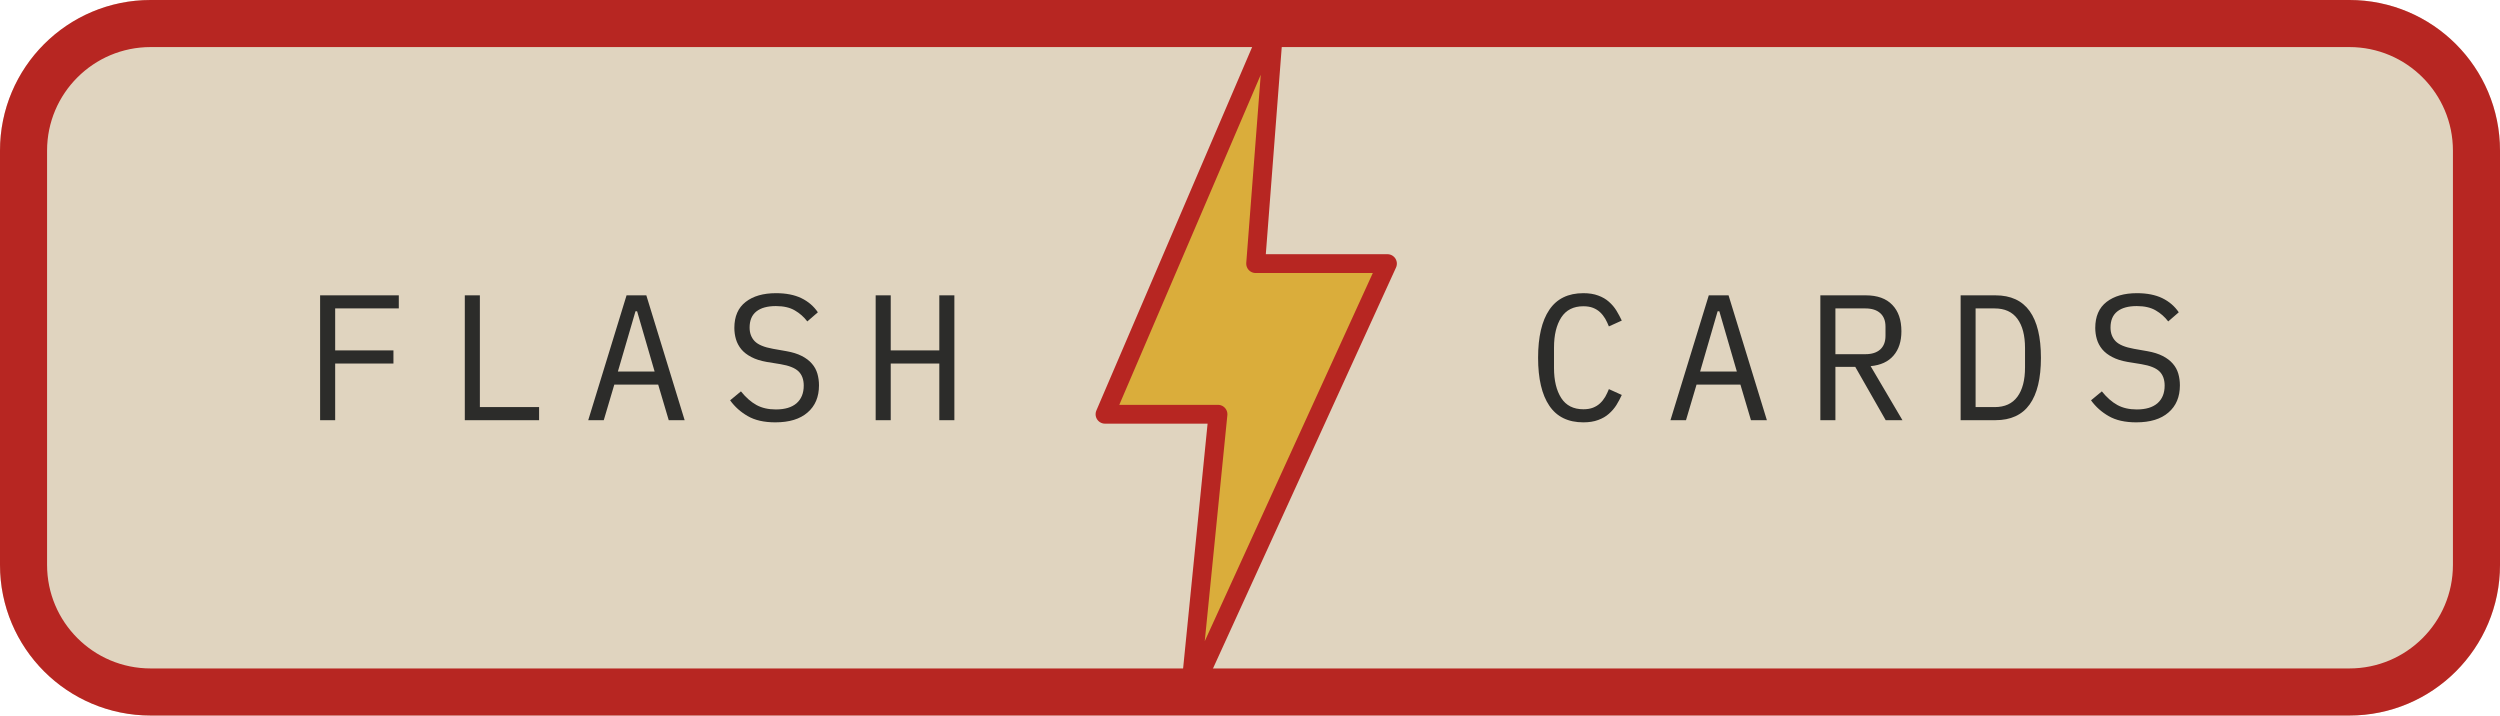
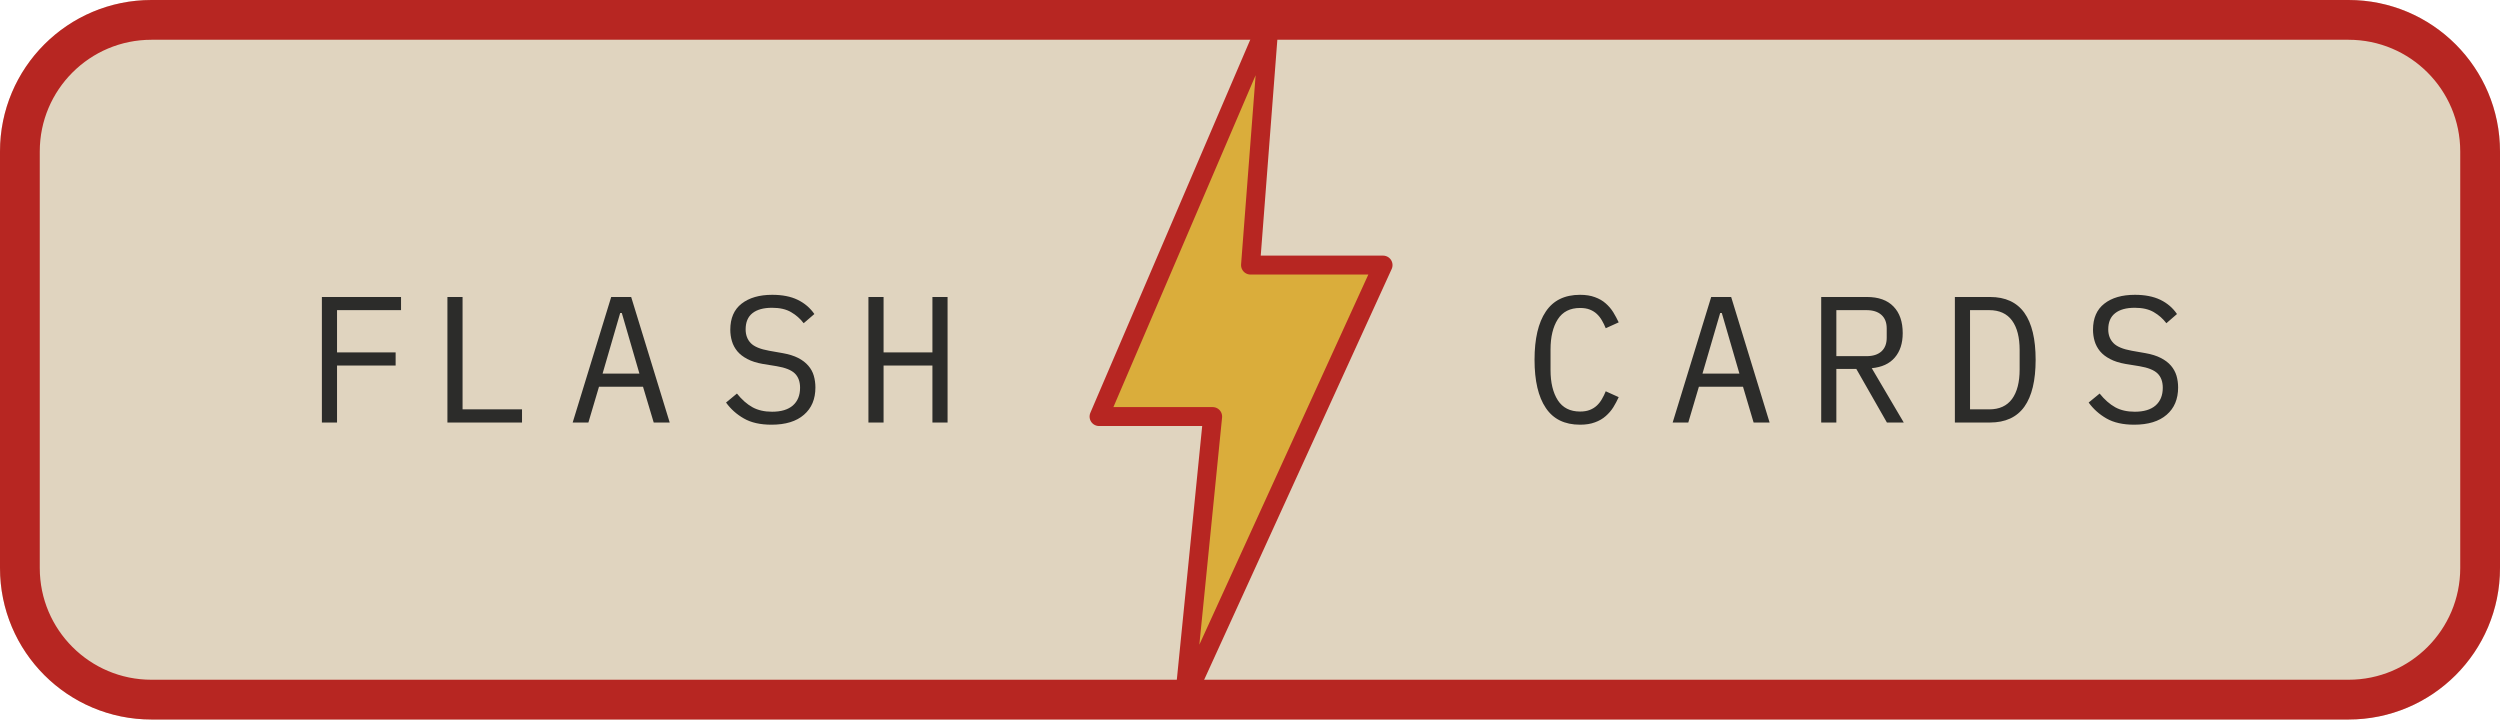
- <svg xmlns="http://www.w3.org/2000/svg" viewBox="0 0 265.54 76" width="265.54" height="76" role="img" aria-label="Flashcards">
-   <rect x="0" y="0" width="265.54" height="76" rx="16" fill="#E0D4BF" />
-   <rect x="2.5" y="2.5" width="260.54" height="71" rx="13.5" fill="none" stroke="#B72622" stroke-width="5" />
-   <path d="M34.00 44.63V31.37H42.36V32.76H35.60V37.22H41.79V38.61H35.60V44.63ZM49.37 44.63V31.37H50.97V43.24H57.26V44.63ZM71.03 44.63 69.91 40.85H65.25L64.13 44.63H62.48L66.55 31.37H68.65L72.72 44.63ZM67.67 33.06H67.50L65.63 39.46H69.53ZM82.35 44.86Q80.57 44.86 79.43 44.20Q78.29 43.55 77.55 42.52L78.70 41.57Q79.48 42.54 80.35 43.02Q81.21 43.49 82.41 43.49Q83.85 43.49 84.61 42.83Q85.37 42.16 85.37 40.96Q85.37 39.99 84.82 39.45Q84.27 38.91 82.90 38.68L81.42 38.44Q80.45 38.27 79.80 37.92Q79.14 37.58 78.74 37.10Q78.34 36.61 78.17 36.03Q78.00 35.45 78.00 34.83Q78.00 33.00 79.20 32.07Q80.39 31.14 82.43 31.14Q84.02 31.14 85.12 31.67Q86.21 32.20 86.87 33.17L85.75 34.14Q85.20 33.42 84.42 32.97Q83.64 32.51 82.41 32.51Q81.06 32.51 80.34 33.08Q79.62 33.65 79.62 34.79Q79.62 35.68 80.16 36.24Q80.70 36.80 82.11 37.05L83.53 37.30Q84.50 37.47 85.16 37.81Q85.83 38.15 86.24 38.63Q86.65 39.10 86.82 39.69Q86.99 40.28 86.99 40.93Q86.99 42.77 85.78 43.81Q84.58 44.86 82.35 44.86ZM99.77 38.61H94.61V44.63H93.01V31.37H94.61V37.22H99.77V31.37H101.37V44.63H99.77Z" fill="#2C2C2A" />
-   <g transform="translate(117.37,2)">
+ <svg xmlns="http://www.w3.org/2000/svg" viewBox="0 0 264.07 76" width="264.07" height="76" role="img" aria-label="Flashcards">
+   <rect x="0" y="0" width="264.07" height="76" rx="16" fill="#E0D4BF" />
+   <rect x="2.1" y="2.1" width="259.87" height="71.8" rx="13.9" fill="none" stroke="#B72622" stroke-width="4.2" />
+   <path d="M34.00 44.63V31.37H42.36V32.76H35.60V37.22H41.79V38.61H35.60V44.63ZM47.26 44.63V31.37H48.86V43.24H55.14V44.63ZM69.05 44.63 67.92 40.85H63.27L62.15 44.63H60.49L64.56 31.37H66.67L70.74 44.63ZM65.68 33.06H65.51L63.65 39.46H67.54ZM81.49 44.86Q79.71 44.86 78.57 44.20Q77.43 43.55 76.69 42.52L77.84 41.57Q78.62 42.54 79.49 43.02Q80.35 43.49 81.55 43.49Q82.99 43.49 83.75 42.83Q84.51 42.16 84.51 40.96Q84.51 39.99 83.96 39.45Q83.41 38.91 82.04 38.68L80.56 38.44Q79.59 38.27 78.94 37.92Q78.28 37.58 77.88 37.10Q77.48 36.61 77.31 36.03Q77.14 35.45 77.14 34.83Q77.14 33.00 78.34 32.07Q79.54 31.14 81.57 31.14Q83.17 31.14 84.26 31.67Q85.35 32.20 86.02 33.17L84.89 34.14Q84.34 33.42 83.56 32.97Q82.78 32.51 81.55 32.51Q80.20 32.51 79.48 33.08Q78.76 33.65 78.76 34.79Q78.76 35.68 79.30 36.24Q79.84 36.80 81.25 37.05L82.67 37.30Q83.64 37.47 84.31 37.81Q84.97 38.15 85.38 38.63Q85.79 39.10 85.96 39.69Q86.13 40.28 86.13 40.93Q86.13 42.77 84.92 43.81Q83.72 44.86 81.49 44.86ZM98.49 38.61H93.33V44.63H91.73V31.37H93.33V37.22H98.49V31.37H100.09V44.63H98.49Z" fill="#2C2C2A" />
+   <g transform="translate(116.09,2)">
    <path d="M18 0 L0 42 H12 L9 72 L30 26 H16 Z" fill="#DAAD3B" stroke="#B72622" stroke-width="2" stroke-linejoin="round" />
  </g>
-   <path d="M168.18 44.86Q165.75 44.86 164.56 43.09Q163.37 41.33 163.37 38.00Q163.37 34.67 164.56 32.91Q165.75 31.14 168.18 31.14Q169.09 31.14 169.75 31.39Q170.42 31.63 170.89 32.05Q171.37 32.47 171.69 32.99Q172.01 33.52 172.26 34.05L170.89 34.67Q170.72 34.24 170.50 33.85Q170.27 33.46 169.95 33.16Q169.64 32.87 169.21 32.70Q168.78 32.53 168.18 32.53Q166.60 32.53 165.83 33.72Q165.06 34.92 165.06 36.92V39.08Q165.06 41.08 165.83 42.28Q166.60 43.47 168.18 43.47Q168.78 43.47 169.21 43.30Q169.64 43.13 169.95 42.84Q170.27 42.54 170.50 42.15Q170.72 41.76 170.89 41.33L172.26 41.95Q172.01 42.50 171.69 43.02Q171.37 43.53 170.89 43.95Q170.42 44.37 169.75 44.61Q169.09 44.86 168.18 44.86ZM185.98 44.63 184.86 40.85H180.20L179.08 44.63H177.43L181.50 31.37H183.60L187.67 44.63ZM182.62 33.06H182.44L180.58 39.46H184.48ZM194.95 44.63H193.35V31.37H198.18Q200.02 31.37 200.99 32.38Q201.96 33.38 201.96 35.19Q201.96 36.80 201.12 37.77Q200.29 38.74 198.69 38.89L202.07 44.63H200.29L197.06 38.97H194.95ZM198.14 37.62Q199.15 37.62 199.71 37.12Q200.27 36.61 200.27 35.68V34.69Q200.27 33.76 199.71 33.26Q199.15 32.76 198.14 32.76H194.95V37.62ZM208.25 31.37H211.95Q214.38 31.37 215.58 33.04Q216.78 34.71 216.78 38.00Q216.78 41.29 215.58 42.96Q214.38 44.63 211.95 44.63H208.25ZM211.87 43.24Q213.47 43.24 214.28 42.14Q215.09 41.04 215.09 39.03V36.97Q215.09 34.96 214.28 33.86Q213.47 32.76 211.87 32.76H209.84V43.24ZM226.90 44.86Q225.12 44.86 223.98 44.20Q222.84 43.55 222.10 42.52L223.25 41.57Q224.03 42.54 224.90 43.02Q225.76 43.49 226.96 43.49Q228.40 43.49 229.16 42.83Q229.92 42.16 229.92 40.96Q229.92 39.99 229.37 39.45Q228.82 38.91 227.45 38.68L225.97 38.44Q225.00 38.27 224.35 37.92Q223.69 37.58 223.29 37.10Q222.89 36.61 222.72 36.03Q222.55 35.45 222.55 34.83Q222.55 33.00 223.75 32.07Q224.95 31.14 226.98 31.14Q228.57 31.14 229.67 31.67Q230.76 32.20 231.42 33.17L230.30 34.14Q229.75 33.42 228.97 32.97Q228.19 32.51 226.96 32.51Q225.61 32.51 224.89 33.08Q224.17 33.65 224.17 34.79Q224.17 35.68 224.71 36.24Q225.25 36.80 226.66 37.05L228.08 37.30Q229.05 37.47 229.71 37.81Q230.38 38.15 230.79 38.63Q231.20 39.10 231.37 39.69Q231.54 40.28 231.54 40.93Q231.54 42.77 230.33 43.81Q229.13 44.86 226.90 44.86Z" fill="#2C2C2A" />
+   <path d="M166.90 44.86Q164.46 44.86 163.28 43.09Q162.09 41.33 162.09 38.00Q162.09 34.67 163.28 32.91Q164.46 31.14 166.90 31.14Q167.81 31.14 168.47 31.39Q169.14 31.63 169.61 32.05Q170.09 32.47 170.41 32.99Q170.73 33.52 170.98 34.05L169.61 34.67Q169.44 34.24 169.21 33.85Q168.99 33.46 168.67 33.16Q168.36 32.87 167.93 32.70Q167.50 32.53 166.90 32.53Q165.32 32.53 164.55 33.72Q163.78 34.92 163.78 36.92V39.08Q163.78 41.08 164.55 42.28Q165.32 43.47 166.90 43.47Q167.50 43.47 167.93 43.30Q168.36 43.13 168.67 42.84Q168.99 42.54 169.21 42.15Q169.44 41.76 169.61 41.33L170.98 41.95Q170.73 42.50 170.41 43.02Q170.09 43.53 169.61 43.95Q169.14 44.37 168.47 44.61Q167.81 44.86 166.90 44.86ZM185.23 44.63 184.11 40.85H179.45L178.33 44.63H176.68L180.75 31.37H182.86L186.92 44.63ZM181.87 33.06H181.70L179.83 39.46H183.73ZM193.97 44.63H192.37V31.37H197.20Q199.04 31.37 200.01 32.38Q200.98 33.38 200.98 35.19Q200.98 36.80 200.14 37.77Q199.31 38.74 197.71 38.89L201.09 44.63H199.31L196.08 38.97H193.97ZM197.16 37.62Q198.17 37.62 198.73 37.12Q199.29 36.61 199.29 35.68V34.69Q199.29 33.76 198.73 33.26Q198.17 32.76 197.16 32.76H193.97V37.62ZM206.49 31.37H210.20Q212.63 31.37 213.83 33.04Q215.02 34.71 215.02 38.00Q215.02 41.29 213.83 42.96Q212.63 44.63 210.20 44.63H206.49ZM210.12 43.24Q211.72 43.24 212.53 42.14Q213.33 41.04 213.33 39.03V36.97Q213.33 34.96 212.53 33.86Q211.72 32.76 210.12 32.76H208.09V43.24ZM225.43 44.86Q223.65 44.86 222.50 44.20Q221.37 43.55 220.62 42.52L221.78 41.57Q222.56 42.54 223.43 43.02Q224.29 43.49 225.49 43.49Q226.93 43.49 227.69 42.83Q228.45 42.16 228.45 40.96Q228.45 39.99 227.90 39.45Q227.35 38.91 225.98 38.68L224.50 38.44Q223.53 38.27 222.88 37.92Q222.22 37.58 221.82 37.10Q221.42 36.61 221.25 36.03Q221.08 35.45 221.08 34.83Q221.08 33.00 222.28 32.07Q223.47 31.14 225.51 31.14Q227.10 31.14 228.20 31.67Q229.29 32.20 229.95 33.17L228.83 34.14Q228.28 33.42 227.50 32.97Q226.72 32.51 225.49 32.51Q224.14 32.51 223.42 33.08Q222.69 33.65 222.69 34.79Q222.69 35.68 223.24 36.24Q223.78 36.80 225.18 37.05L226.61 37.30Q227.58 37.47 228.24 37.81Q228.91 38.15 229.32 38.63Q229.72 39.10 229.90 39.69Q230.07 40.28 230.07 40.93Q230.07 42.77 228.86 43.81Q227.65 44.86 225.43 44.86Z" fill="#2C2C2A" />
</svg>
